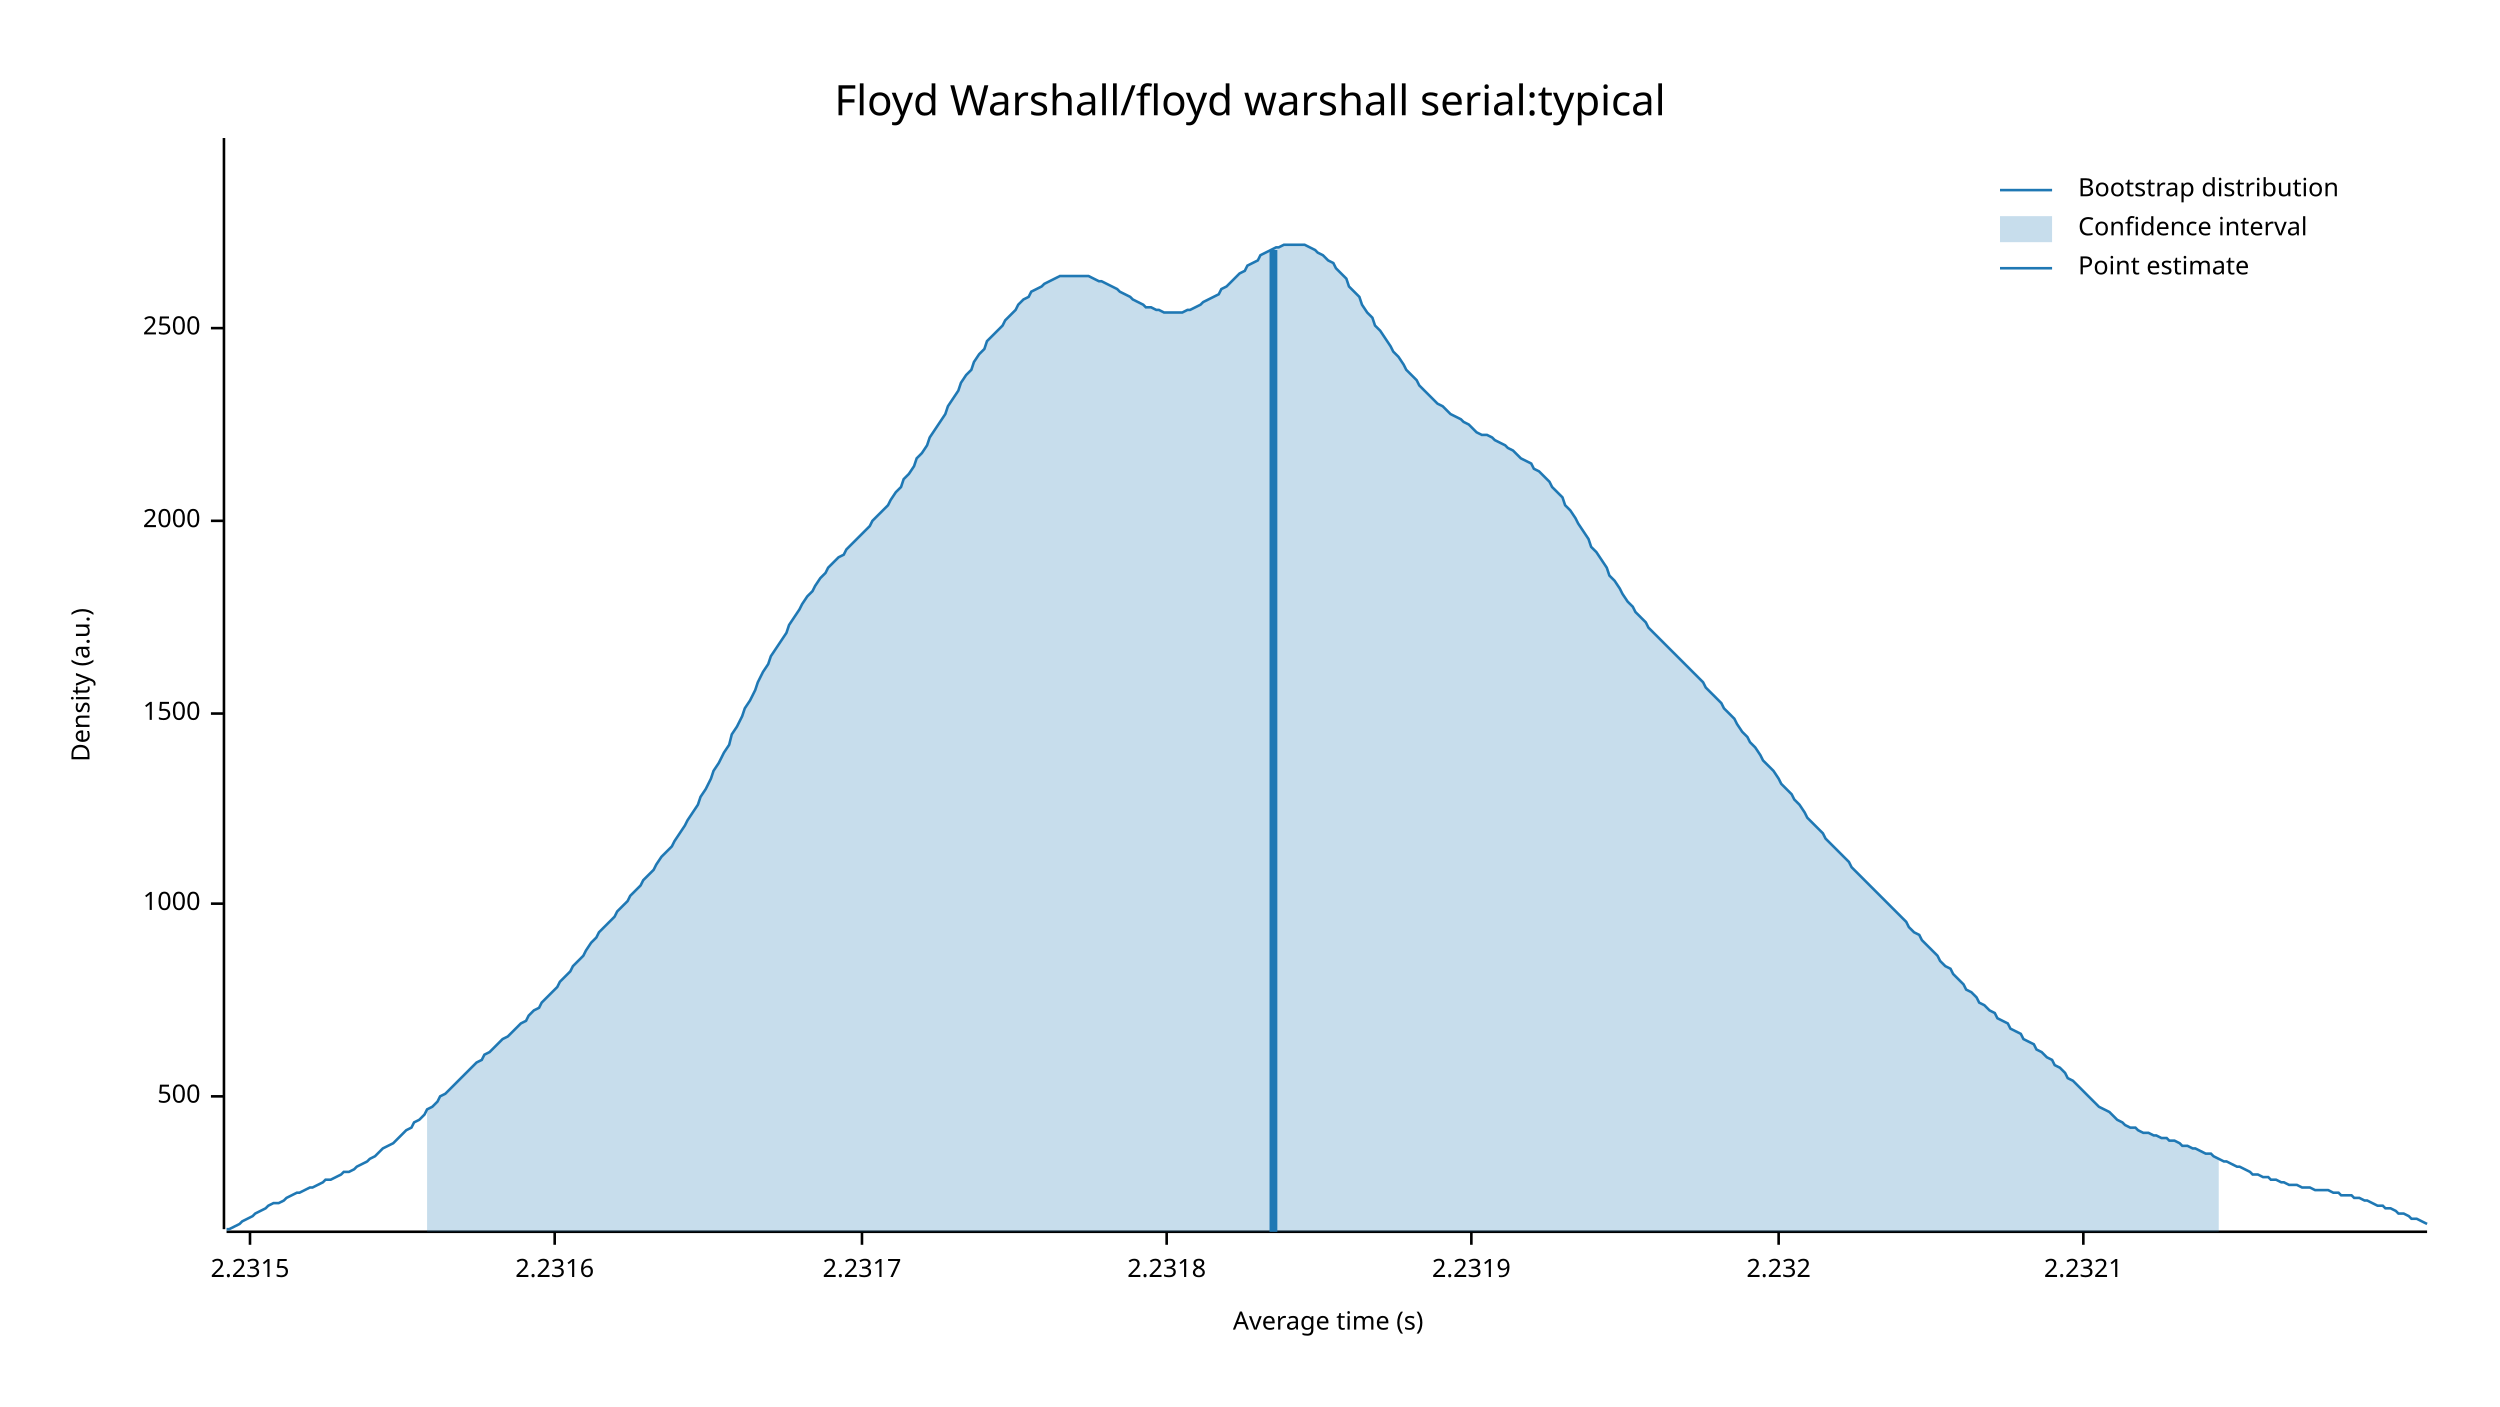
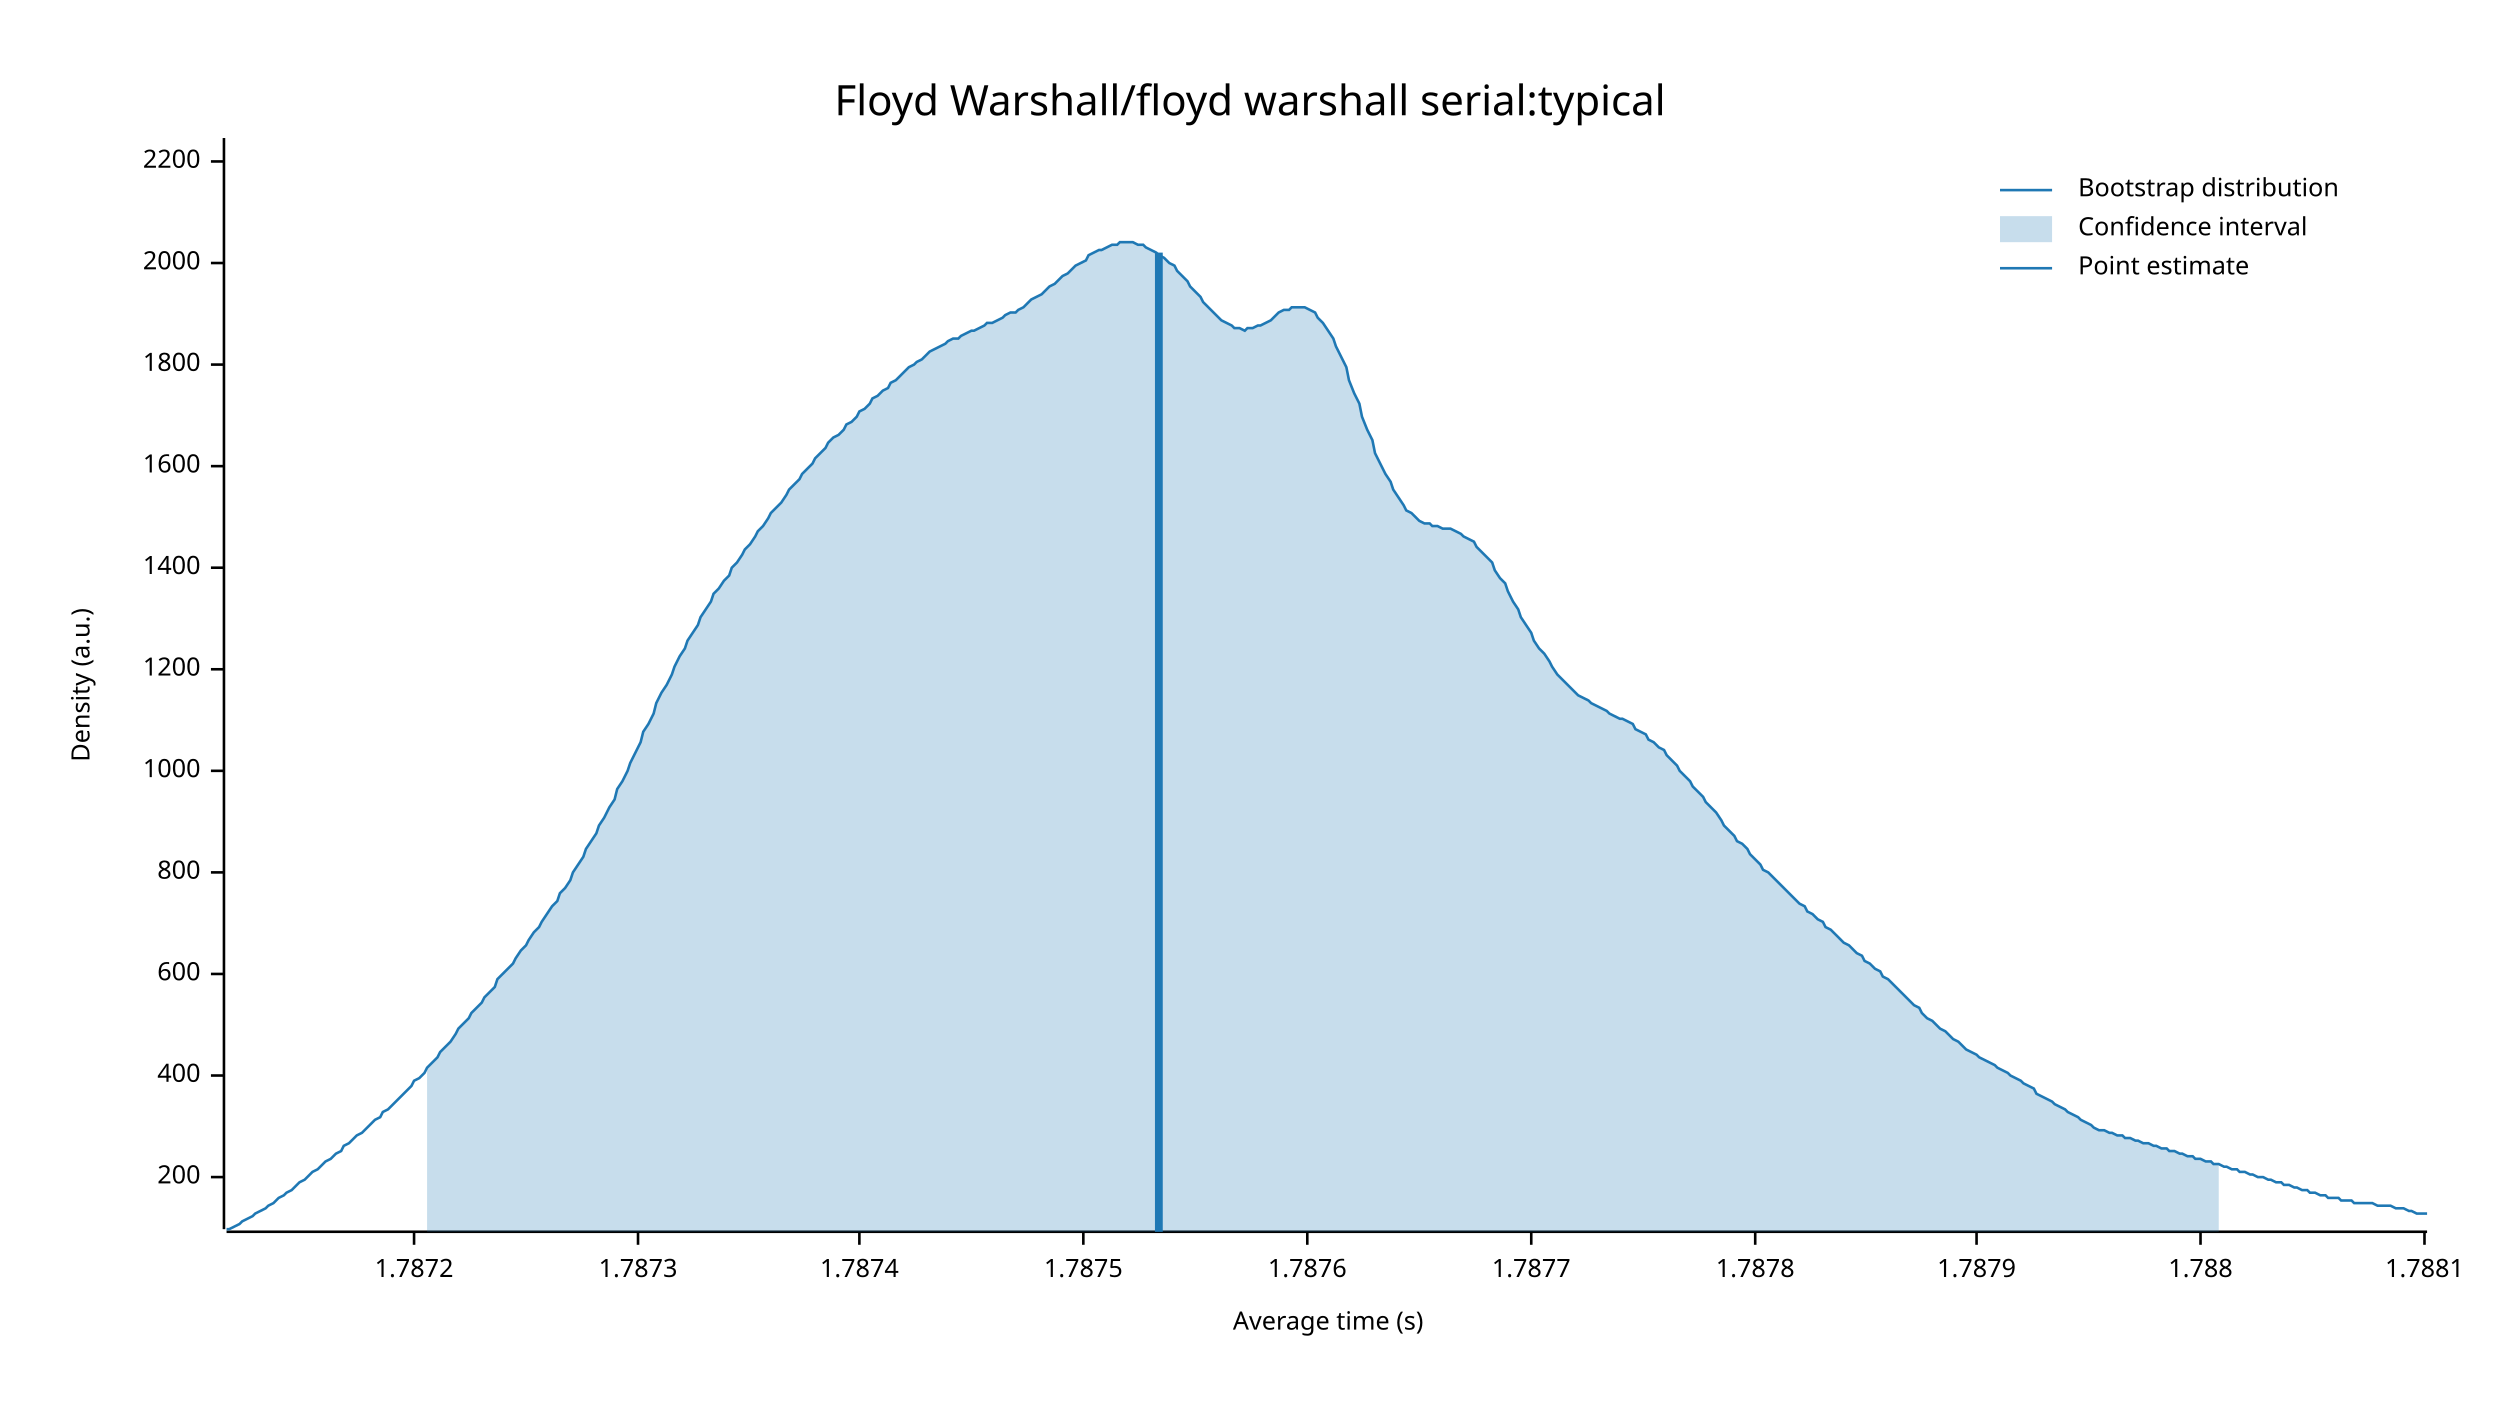
<svg xmlns="http://www.w3.org/2000/svg" width="960" height="540" viewBox="0 0 960 540">
  <text x="480" y="32" dy="0.76em" text-anchor="middle" font-family="sans-serif" font-size="16.129" opacity="1" fill="#000000">
Floyd Warshall/floyd warshall serial:typical
</text>
  <text x="27" y="263" dy="0.76em" text-anchor="middle" font-family="sans-serif" font-size="9.677" opacity="1" fill="#000000" transform="rotate(270, 27, 263)">
Density (a.u.)
</text>
  <text x="510" y="513" dy="-0.5ex" text-anchor="middle" font-family="sans-serif" font-size="9.677" opacity="1" fill="#000000">
Average time (s)
</text>
  <polyline fill="none" opacity="1" stroke="#000000" stroke-width="1" points="86,53 86,472 " />
-   <text x="77" y="421" dy="0.5ex" text-anchor="end" font-family="sans-serif" font-size="9.677" opacity="1" fill="#000000">
- 500
+   <text x="77" y="452" dy="0.5ex" text-anchor="end" font-family="sans-serif" font-size="9.677" opacity="1" fill="#000000">
+ 200
</text>
-   <polyline fill="none" opacity="1" stroke="#000000" stroke-width="1" points="81,421 86,421 " />
-   <text x="77" y="347" dy="0.5ex" text-anchor="end" font-family="sans-serif" font-size="9.677" opacity="1" fill="#000000">
+   <polyline fill="none" opacity="1" stroke="#000000" stroke-width="1" points="81,452 86,452 " />
+   <text x="77" y="413" dy="0.5ex" text-anchor="end" font-family="sans-serif" font-size="9.677" opacity="1" fill="#000000">
+ 400
+ </text>
+   <polyline fill="none" opacity="1" stroke="#000000" stroke-width="1" points="81,413 86,413 " />
+   <text x="77" y="374" dy="0.5ex" text-anchor="end" font-family="sans-serif" font-size="9.677" opacity="1" fill="#000000">
+ 600
+ </text>
+   <polyline fill="none" opacity="1" stroke="#000000" stroke-width="1" points="81,374 86,374 " />
+   <text x="77" y="335" dy="0.5ex" text-anchor="end" font-family="sans-serif" font-size="9.677" opacity="1" fill="#000000">
+ 800
+ </text>
+   <polyline fill="none" opacity="1" stroke="#000000" stroke-width="1" points="81,335 86,335 " />
+   <text x="77" y="296" dy="0.5ex" text-anchor="end" font-family="sans-serif" font-size="9.677" opacity="1" fill="#000000">
1000
</text>
-   <polyline fill="none" opacity="1" stroke="#000000" stroke-width="1" points="81,347 86,347 " />
-   <text x="77" y="274" dy="0.5ex" text-anchor="end" font-family="sans-serif" font-size="9.677" opacity="1" fill="#000000">
- 1500
+   <polyline fill="none" opacity="1" stroke="#000000" stroke-width="1" points="81,296 86,296 " />
+   <text x="77" y="257" dy="0.5ex" text-anchor="end" font-family="sans-serif" font-size="9.677" opacity="1" fill="#000000">
+ 1200
</text>
-   <polyline fill="none" opacity="1" stroke="#000000" stroke-width="1" points="81,274 86,274 " />
-   <text x="77" y="200" dy="0.5ex" text-anchor="end" font-family="sans-serif" font-size="9.677" opacity="1" fill="#000000">
+   <polyline fill="none" opacity="1" stroke="#000000" stroke-width="1" points="81,257 86,257 " />
+   <text x="77" y="218" dy="0.5ex" text-anchor="end" font-family="sans-serif" font-size="9.677" opacity="1" fill="#000000">
+ 1400
+ </text>
+   <polyline fill="none" opacity="1" stroke="#000000" stroke-width="1" points="81,218 86,218 " />
+   <text x="77" y="179" dy="0.5ex" text-anchor="end" font-family="sans-serif" font-size="9.677" opacity="1" fill="#000000">
+ 1600
+ </text>
+   <polyline fill="none" opacity="1" stroke="#000000" stroke-width="1" points="81,179 86,179 " />
+   <text x="77" y="140" dy="0.5ex" text-anchor="end" font-family="sans-serif" font-size="9.677" opacity="1" fill="#000000">
+ 1800
+ </text>
+   <polyline fill="none" opacity="1" stroke="#000000" stroke-width="1" points="81,140 86,140 " />
+   <text x="77" y="101" dy="0.5ex" text-anchor="end" font-family="sans-serif" font-size="9.677" opacity="1" fill="#000000">
2000
</text>
-   <polyline fill="none" opacity="1" stroke="#000000" stroke-width="1" points="81,200 86,200 " />
-   <text x="77" y="126" dy="0.5ex" text-anchor="end" font-family="sans-serif" font-size="9.677" opacity="1" fill="#000000">
- 2500
+   <polyline fill="none" opacity="1" stroke="#000000" stroke-width="1" points="81,101 86,101 " />
+   <text x="77" y="62" dy="0.5ex" text-anchor="end" font-family="sans-serif" font-size="9.677" opacity="1" fill="#000000">
+ 2200
</text>
-   <polyline fill="none" opacity="1" stroke="#000000" stroke-width="1" points="81,126 86,126 " />
+   <polyline fill="none" opacity="1" stroke="#000000" stroke-width="1" points="81,62 86,62 " />
  <polyline fill="none" opacity="1" stroke="#000000" stroke-width="1" points="87,473 932,473 " />
-   <text x="96" y="483" dy="0.76em" text-anchor="middle" font-family="sans-serif" font-size="9.677" opacity="1" fill="#000000">
- 2.2315
+   <text x="159" y="483" dy="0.76em" text-anchor="middle" font-family="sans-serif" font-size="9.677" opacity="1" fill="#000000">
+ 1.7872
</text>
-   <polyline fill="none" opacity="1" stroke="#000000" stroke-width="1" points="96,473 96,478 " />
-   <text x="213" y="483" dy="0.76em" text-anchor="middle" font-family="sans-serif" font-size="9.677" opacity="1" fill="#000000">
- 2.2316
+   <polyline fill="none" opacity="1" stroke="#000000" stroke-width="1" points="159,473 159,478 " />
+   <text x="245" y="483" dy="0.76em" text-anchor="middle" font-family="sans-serif" font-size="9.677" opacity="1" fill="#000000">
+ 1.7873
</text>
-   <polyline fill="none" opacity="1" stroke="#000000" stroke-width="1" points="213,473 213,478 " />
-   <text x="331" y="483" dy="0.76em" text-anchor="middle" font-family="sans-serif" font-size="9.677" opacity="1" fill="#000000">
- 2.2317
+   <polyline fill="none" opacity="1" stroke="#000000" stroke-width="1" points="245,473 245,478 " />
+   <text x="330" y="483" dy="0.76em" text-anchor="middle" font-family="sans-serif" font-size="9.677" opacity="1" fill="#000000">
+ 1.7874
</text>
-   <polyline fill="none" opacity="1" stroke="#000000" stroke-width="1" points="331,473 331,478 " />
-   <text x="448" y="483" dy="0.76em" text-anchor="middle" font-family="sans-serif" font-size="9.677" opacity="1" fill="#000000">
- 2.2318
+   <polyline fill="none" opacity="1" stroke="#000000" stroke-width="1" points="330,473 330,478 " />
+   <text x="416" y="483" dy="0.76em" text-anchor="middle" font-family="sans-serif" font-size="9.677" opacity="1" fill="#000000">
+ 1.7875
</text>
-   <polyline fill="none" opacity="1" stroke="#000000" stroke-width="1" points="448,473 448,478 " />
-   <text x="565" y="483" dy="0.76em" text-anchor="middle" font-family="sans-serif" font-size="9.677" opacity="1" fill="#000000">
- 2.2319
+   <polyline fill="none" opacity="1" stroke="#000000" stroke-width="1" points="416,473 416,478 " />
+   <text x="502" y="483" dy="0.76em" text-anchor="middle" font-family="sans-serif" font-size="9.677" opacity="1" fill="#000000">
+ 1.7876
</text>
-   <polyline fill="none" opacity="1" stroke="#000000" stroke-width="1" points="565,473 565,478 " />
-   <text x="683" y="483" dy="0.76em" text-anchor="middle" font-family="sans-serif" font-size="9.677" opacity="1" fill="#000000">
- 2.232
+   <polyline fill="none" opacity="1" stroke="#000000" stroke-width="1" points="502,473 502,478 " />
+   <text x="588" y="483" dy="0.76em" text-anchor="middle" font-family="sans-serif" font-size="9.677" opacity="1" fill="#000000">
+ 1.7877
</text>
-   <polyline fill="none" opacity="1" stroke="#000000" stroke-width="1" points="683,473 683,478 " />
-   <text x="800" y="483" dy="0.76em" text-anchor="middle" font-family="sans-serif" font-size="9.677" opacity="1" fill="#000000">
- 2.2321
+   <polyline fill="none" opacity="1" stroke="#000000" stroke-width="1" points="588,473 588,478 " />
+   <text x="674" y="483" dy="0.76em" text-anchor="middle" font-family="sans-serif" font-size="9.677" opacity="1" fill="#000000">
+ 1.7878
</text>
-   <polyline fill="none" opacity="1" stroke="#000000" stroke-width="1" points="800,473 800,478 " />
-   <polyline fill="none" opacity="1" stroke="#1F78B4" stroke-width="1" points="87,472 88,472 90,471 92,470 93,469 95,468 97,467 98,466 100,465 102,464 103,463 105,462 107,462 109,461 110,460 112,459 114,458 115,458 117,457 119,456 120,456 122,455 124,454 125,453 127,453 129,452 131,451 132,450 134,450 136,449 137,448 139,447 141,446 142,445 144,444 146,442 147,441 149,440 151,439 153,437 154,436 156,434 158,433 159,431 161,430 163,428 164,426 166,425 168,423 169,421 171,420 173,418 175,416 176,415 178,413 180,411 181,410 183,408 185,407 186,405 188,404 190,402 191,401 193,399 195,398 197,396 198,395 200,393 202,392 203,390 205,388 207,387 208,385 210,383 212,381 214,379 215,377 217,375 219,373 220,371 222,369 224,367 225,365 227,362 229,360 230,358 232,356 234,354 236,352 237,350 239,348 241,346 242,344 244,342 246,340 247,338 249,336 251,334 252,332 254,329 256,327 258,325 259,323 261,320 263,317 264,315 266,312 268,309 269,306 271,303 273,299 274,296 276,293 278,289 280,286 281,282 283,279 285,275 286,272 288,269 290,265 291,262 293,258 295,255 296,252 298,249 300,246 302,243 303,240 305,237 307,234 308,232 310,229 312,227 313,225 315,222 317,220 318,218 320,216 322,214 324,213 325,211 327,209 329,207 330,206 332,204 334,202 335,200 337,198 339,196 341,194 342,192 344,189 346,187 347,184 349,182 351,179 352,176 354,174 356,171 357,168 359,165 361,162 363,159 364,156 366,153 368,150 369,147 371,144 373,142 374,139 376,136 378,134 379,131 381,129 383,127 385,125 386,123 388,121 390,119 391,117 393,115 395,114 396,112 398,111 400,110 401,109 403,108 405,107 407,106 408,106 410,106 412,106 413,106 415,106 417,106 418,106 420,107 422,108 423,108 425,109 427,110 429,111 430,112 432,113 434,114 435,115 437,116 439,117 440,118 442,118 444,119 445,119 447,120 449,120 451,120 452,120 454,120 456,119 457,119 459,118 461,117 462,116 464,115 466,114 468,113 469,111 471,110 473,108 474,107 476,105 478,104 479,102 481,101 483,100 484,98 486,97 488,96 490,95 491,95 493,94 495,94 496,94 498,94 500,94 501,94 503,95 505,96 506,97 508,98 510,100 512,101 513,103 515,105 517,107 518,110 520,112 522,114 523,117 525,120 527,122 528,125 530,127 532,130 534,133 535,135 537,137 539,140 540,142 542,144 544,146 545,148 547,150 549,152 550,153 552,155 554,156 556,158 557,159 559,160 561,161 562,162 564,163 566,165 567,166 569,167 571,167 573,168 574,169 576,170 578,171 579,172 581,173 583,175 584,176 586,177 588,178 589,180 591,181 593,183 595,185 596,187 598,189 600,191 601,194 603,196 605,199 606,201 608,204 610,207 611,210 613,212 615,215 617,218 618,221 620,223 622,226 623,228 625,231 627,233 628,235 630,237 632,239 633,241 635,243 637,245 639,247 640,248 642,250 644,252 645,253 647,255 649,257 650,258 652,260 654,262 655,264 657,266 659,268 661,270 662,272 664,274 666,276 667,278 669,281 671,283 672,285 674,287 676,290 677,292 679,294 681,296 683,299 684,301 686,303 688,305 689,307 691,309 693,312 694,314 696,316 698,318 700,320 701,322 703,324 705,326 706,327 708,329 710,331 711,333 713,335 715,337 716,338 718,340 720,342 722,344 723,345 725,347 727,349 728,350 730,352 732,354 733,356 735,358 737,359 738,361 740,363 742,365 744,367 745,369 747,371 749,372 750,374 752,376 754,378 755,380 757,381 759,383 760,385 762,386 764,388 766,389 767,391 769,392 771,393 772,395 774,396 776,397 777,399 779,400 781,401 782,403 784,404 786,406 788,407 789,409 791,410 793,412 794,414 796,415 798,417 799,418 801,420 803,422 804,423 806,425 808,426 810,427 811,428 813,430 815,431 816,432 818,433 820,433 821,434 823,435 825,435 827,436 828,436 830,437 832,437 833,438 835,438 837,439 838,440 840,440 842,441 843,441 845,442 847,443 849,443 850,444 852,445 854,446 855,446 857,447 859,448 860,448 862,449 864,450 865,451 867,451 869,452 871,452 872,453 874,453 876,454 877,454 879,455 881,455 882,455 884,456 886,456 887,456 889,457 891,457 893,457 894,457 896,458 898,458 899,459 901,459 903,459 904,460 906,460 908,461 909,461 911,462 913,463 915,463 916,464 918,464 920,465 921,466 923,466 925,467 926,468 928,468 930,469 932,470 " />
-   <polygon opacity="0.25" fill="#1F78B4" points="164,426 166,425 168,423 169,421 171,420 173,418 175,416 176,415 178,413 180,411 181,410 183,408 185,407 186,405 188,404 190,402 191,401 193,399 195,398 197,396 198,395 200,393 202,392 203,390 205,388 207,387 208,385 210,383 212,381 214,379 215,377 217,375 219,373 220,371 222,369 224,367 225,365 227,362 229,360 230,358 232,356 234,354 236,352 237,350 239,348 241,346 242,344 244,342 246,340 247,338 249,336 251,334 252,332 254,329 256,327 258,325 259,323 261,320 263,317 264,315 266,312 268,309 269,306 271,303 273,299 274,296 276,293 278,289 280,286 281,282 283,279 285,275 286,272 288,269 290,265 291,262 293,258 295,255 296,252 298,249 300,246 302,243 303,240 305,237 307,234 308,232 310,229 312,227 313,225 315,222 317,220 318,218 320,216 322,214 324,213 325,211 327,209 329,207 330,206 332,204 334,202 335,200 337,198 339,196 341,194 342,192 344,189 346,187 347,184 349,182 351,179 352,176 354,174 356,171 357,168 359,165 361,162 363,159 364,156 366,153 368,150 369,147 371,144 373,142 374,139 376,136 378,134 379,131 381,129 383,127 385,125 386,123 388,121 390,119 391,117 393,115 395,114 396,112 398,111 400,110 401,109 403,108 405,107 407,106 408,106 410,106 412,106 413,106 415,106 417,106 418,106 420,107 422,108 423,108 425,109 427,110 429,111 430,112 432,113 434,114 435,115 437,116 439,117 440,118 442,118 444,119 445,119 447,120 449,120 451,120 452,120 454,120 456,119 457,119 459,118 461,117 462,116 464,115 466,114 468,113 469,111 471,110 473,108 474,107 476,105 478,104 479,102 481,101 483,100 484,98 486,97 488,96 490,95 491,95 493,94 495,94 496,94 498,94 500,94 501,94 503,95 505,96 506,97 508,98 510,100 512,101 513,103 515,105 517,107 518,110 520,112 522,114 523,117 525,120 527,122 528,125 530,127 532,130 534,133 535,135 537,137 539,140 540,142 542,144 544,146 545,148 547,150 549,152 550,153 552,155 554,156 556,158 557,159 559,160 561,161 562,162 564,163 566,165 567,166 569,167 571,167 573,168 574,169 576,170 578,171 579,172 581,173 583,175 584,176 586,177 588,178 589,180 591,181 593,183 595,185 596,187 598,189 600,191 601,194 603,196 605,199 606,201 608,204 610,207 611,210 613,212 615,215 617,218 618,221 620,223 622,226 623,228 625,231 627,233 628,235 630,237 632,239 633,241 635,243 637,245 639,247 640,248 642,250 644,252 645,253 647,255 649,257 650,258 652,260 654,262 655,264 657,266 659,268 661,270 662,272 664,274 666,276 667,278 669,281 671,283 672,285 674,287 676,290 677,292 679,294 681,296 683,299 684,301 686,303 688,305 689,307 691,309 693,312 694,314 696,316 698,318 700,320 701,322 703,324 705,326 706,327 708,329 710,331 711,333 713,335 715,337 716,338 718,340 720,342 722,344 723,345 725,347 727,349 728,350 730,352 732,354 733,356 735,358 737,359 738,361 740,363 742,365 744,367 745,369 747,371 749,372 750,374 752,376 754,378 755,380 757,381 759,383 760,385 762,386 764,388 766,389 767,391 769,392 771,393 772,395 774,396 776,397 777,399 779,400 781,401 782,403 784,404 786,406 788,407 789,409 791,410 793,412 794,414 796,415 798,417 799,418 801,420 803,422 804,423 806,425 808,426 810,427 811,428 813,430 815,431 816,432 818,433 820,433 821,434 823,435 825,435 827,436 828,436 830,437 832,437 833,438 835,438 837,439 838,440 840,440 842,441 843,441 845,442 847,443 849,443 850,444 852,445 852,473 164,473 " />
-   <polyline fill="none" opacity="1" stroke="#1F78B4" stroke-width="3" points="489,473 489,96 " />
+   <polyline fill="none" opacity="1" stroke="#000000" stroke-width="1" points="674,473 674,478 " />
+   <text x="759" y="483" dy="0.76em" text-anchor="middle" font-family="sans-serif" font-size="9.677" opacity="1" fill="#000000">
+ 1.7879
+ </text>
+   <polyline fill="none" opacity="1" stroke="#000000" stroke-width="1" points="759,473 759,478 " />
+   <text x="845" y="483" dy="0.76em" text-anchor="middle" font-family="sans-serif" font-size="9.677" opacity="1" fill="#000000">
+ 1.788
+ </text>
+   <polyline fill="none" opacity="1" stroke="#000000" stroke-width="1" points="845,473 845,478 " />
+   <text x="931" y="483" dy="0.76em" text-anchor="middle" font-family="sans-serif" font-size="9.677" opacity="1" fill="#000000">
+ 1.7881
+ </text>
+   <polyline fill="none" opacity="1" stroke="#000000" stroke-width="1" points="931,473 931,478 " />
+   <polyline fill="none" opacity="1" stroke="#1F78B4" stroke-width="1" points="87,472 88,472 90,471 92,470 93,469 95,468 97,467 98,466 100,465 102,464 103,463 105,462 107,460 109,459 110,458 112,457 114,455 115,454 117,453 119,451 120,450 122,449 124,447 125,446 127,445 129,443 131,442 132,440 134,439 136,437 137,436 139,435 141,433 142,432 144,430 146,429 147,427 149,426 151,424 153,422 154,421 156,419 158,417 159,415 161,414 163,412 164,410 166,408 168,406 169,404 171,402 173,400 175,397 176,395 178,393 180,391 181,389 183,387 185,385 186,383 188,381 190,379 191,376 193,374 195,372 197,370 198,368 200,365 202,363 203,361 205,358 207,356 208,354 210,351 212,348 214,346 215,343 217,341 219,338 220,335 222,332 224,329 225,326 227,323 229,320 230,317 232,314 234,310 236,307 237,303 239,300 241,296 242,293 244,289 246,285 247,281 249,278 251,274 252,270 254,266 256,263 258,259 259,256 261,252 263,249 264,246 266,243 268,240 269,237 271,234 273,231 274,228 276,226 278,223 280,221 281,218 283,216 285,213 286,211 288,209 290,206 291,204 293,202 295,199 296,197 298,195 300,193 302,190 303,188 305,186 307,184 308,182 310,180 312,178 313,176 315,174 317,172 318,170 320,168 322,167 324,165 325,163 327,162 329,160 330,158 332,157 334,155 335,153 337,152 339,150 341,149 342,147 344,146 346,144 347,143 349,141 351,140 352,139 354,138 356,136 357,135 359,134 361,133 363,132 364,131 366,130 368,130 369,129 371,128 373,127 374,127 376,126 378,125 379,124 381,124 383,123 385,122 386,121 388,120 390,120 391,119 393,118 395,116 396,115 398,114 400,113 401,112 403,110 405,109 407,107 408,106 410,105 412,103 413,102 415,101 417,100 418,98 420,97 422,96 423,96 425,95 427,94 429,94 430,93 432,93 434,93 435,93 437,94 439,94 440,95 442,96 444,97 445,98 447,99 449,101 451,102 452,104 454,106 456,108 457,110 459,112 461,114 462,116 464,118 466,120 468,122 469,123 471,124 473,125 474,126 476,126 478,127 479,126 481,126 483,125 484,125 486,124 488,123 490,121 491,120 493,119 495,119 496,118 498,118 500,118 501,118 503,119 505,120 506,122 508,124 510,127 512,130 513,133 515,137 517,141 518,146 520,151 522,155 523,160 525,165 527,169 528,174 530,178 532,182 534,185 535,188 537,191 539,194 540,196 542,197 544,199 545,200 547,201 549,201 550,202 552,202 554,203 556,203 557,203 559,204 561,205 562,206 564,207 566,208 567,210 569,212 571,214 573,216 574,219 576,222 578,224 579,227 581,231 583,234 584,237 586,240 588,243 589,246 591,249 593,251 595,254 596,256 598,259 600,261 601,262 603,264 605,266 606,267 608,268 610,269 611,270 613,271 615,272 617,273 618,274 620,275 622,276 623,276 625,277 627,278 628,280 630,281 632,282 633,284 635,285 637,287 639,288 640,290 642,292 644,294 645,296 647,298 649,300 650,302 652,304 654,306 655,308 657,310 659,312 661,315 662,317 664,319 666,321 667,323 669,324 671,326 672,328 674,330 676,332 677,334 679,335 681,337 683,339 684,340 686,342 688,344 689,345 691,347 693,348 694,350 696,351 698,353 700,354 701,356 703,357 705,359 706,360 708,362 710,363 711,364 713,366 715,367 716,369 718,370 720,372 722,373 723,375 725,376 727,378 728,379 730,381 732,383 733,384 735,386 737,387 738,389 740,391 742,392 744,394 745,395 747,396 749,398 750,399 752,400 754,402 755,403 757,404 759,405 760,406 762,407 764,408 766,409 767,410 769,411 771,412 772,413 774,414 776,415 777,416 779,417 781,418 782,420 784,421 786,422 788,423 789,424 791,425 793,426 794,427 796,428 798,429 799,430 801,431 803,432 804,433 806,434 808,434 810,435 811,435 813,436 815,436 816,437 818,437 820,438 821,438 823,439 825,439 827,440 828,440 830,441 832,441 833,442 835,442 837,443 838,443 840,444 842,444 843,445 845,445 847,446 849,446 850,447 852,447 854,448 855,448 857,449 859,449 860,450 862,450 864,451 865,451 867,452 869,452 871,453 872,453 874,454 876,454 877,455 879,455 881,456 882,456 884,457 886,457 887,458 889,458 891,459 893,459 894,460 896,460 898,460 899,461 901,461 903,461 904,462 906,462 908,462 909,462 911,462 913,463 915,463 916,463 918,463 920,464 921,464 923,464 925,465 926,465 928,466 930,466 932,466 " />
+   <polygon opacity="0.25" fill="#1F78B4" points="164,410 166,408 168,406 169,404 171,402 173,400 175,397 176,395 178,393 180,391 181,389 183,387 185,385 186,383 188,381 190,379 191,376 193,374 195,372 197,370 198,368 200,365 202,363 203,361 205,358 207,356 208,354 210,351 212,348 214,346 215,343 217,341 219,338 220,335 222,332 224,329 225,326 227,323 229,320 230,317 232,314 234,310 236,307 237,303 239,300 241,296 242,293 244,289 246,285 247,281 249,278 251,274 252,270 254,266 256,263 258,259 259,256 261,252 263,249 264,246 266,243 268,240 269,237 271,234 273,231 274,228 276,226 278,223 280,221 281,218 283,216 285,213 286,211 288,209 290,206 291,204 293,202 295,199 296,197 298,195 300,193 302,190 303,188 305,186 307,184 308,182 310,180 312,178 313,176 315,174 317,172 318,170 320,168 322,167 324,165 325,163 327,162 329,160 330,158 332,157 334,155 335,153 337,152 339,150 341,149 342,147 344,146 346,144 347,143 349,141 351,140 352,139 354,138 356,136 357,135 359,134 361,133 363,132 364,131 366,130 368,130 369,129 371,128 373,127 374,127 376,126 378,125 379,124 381,124 383,123 385,122 386,121 388,120 390,120 391,119 393,118 395,116 396,115 398,114 400,113 401,112 403,110 405,109 407,107 408,106 410,105 412,103 413,102 415,101 417,100 418,98 420,97 422,96 423,96 425,95 427,94 429,94 430,93 432,93 434,93 435,93 437,94 439,94 440,95 442,96 444,97 445,98 447,99 449,101 451,102 452,104 454,106 456,108 457,110 459,112 461,114 462,116 464,118 466,120 468,122 469,123 471,124 473,125 474,126 476,126 478,127 479,126 481,126 483,125 484,125 486,124 488,123 490,121 491,120 493,119 495,119 496,118 498,118 500,118 501,118 503,119 505,120 506,122 508,124 510,127 512,130 513,133 515,137 517,141 518,146 520,151 522,155 523,160 525,165 527,169 528,174 530,178 532,182 534,185 535,188 537,191 539,194 540,196 542,197 544,199 545,200 547,201 549,201 550,202 552,202 554,203 556,203 557,203 559,204 561,205 562,206 564,207 566,208 567,210 569,212 571,214 573,216 574,219 576,222 578,224 579,227 581,231 583,234 584,237 586,240 588,243 589,246 591,249 593,251 595,254 596,256 598,259 600,261 601,262 603,264 605,266 606,267 608,268 610,269 611,270 613,271 615,272 617,273 618,274 620,275 622,276 623,276 625,277 627,278 628,280 630,281 632,282 633,284 635,285 637,287 639,288 640,290 642,292 644,294 645,296 647,298 649,300 650,302 652,304 654,306 655,308 657,310 659,312 661,315 662,317 664,319 666,321 667,323 669,324 671,326 672,328 674,330 676,332 677,334 679,335 681,337 683,339 684,340 686,342 688,344 689,345 691,347 693,348 694,350 696,351 698,353 700,354 701,356 703,357 705,359 706,360 708,362 710,363 711,364 713,366 715,367 716,369 718,370 720,372 722,373 723,375 725,376 727,378 728,379 730,381 732,383 733,384 735,386 737,387 738,389 740,391 742,392 744,394 745,395 747,396 749,398 750,399 752,400 754,402 755,403 757,404 759,405 760,406 762,407 764,408 766,409 767,410 769,411 771,412 772,413 774,414 776,415 777,416 779,417 781,418 782,420 784,421 786,422 788,423 789,424 791,425 793,426 794,427 796,428 798,429 799,430 801,431 803,432 804,433 806,434 808,434 810,435 811,435 813,436 815,436 816,437 818,437 820,438 821,438 823,439 825,439 827,440 828,440 830,441 832,441 833,442 835,442 837,443 838,443 840,444 842,444 843,445 845,445 847,446 849,446 850,447 852,447 852,473 164,473 " />
+   <polyline fill="none" opacity="1" stroke="#1F78B4" stroke-width="3" points="445,473 445,97 " />
  <text x="798" y="68" dy="0.76em" text-anchor="start" font-family="sans-serif" font-size="9.677" opacity="1" fill="#000000">
Bootstrap distribution
</text>
  <text x="798" y="83" dy="0.76em" text-anchor="start" font-family="sans-serif" font-size="9.677" opacity="1" fill="#000000">
Confidence interval
</text>
  <text x="798" y="98" dy="0.76em" text-anchor="start" font-family="sans-serif" font-size="9.677" opacity="1" fill="#000000">
Point estimate
</text>
  <polyline fill="none" opacity="1" stroke="#1F78B4" stroke-width="1" points="768,73 788,73 " />
  <rect x="768" y="83" width="20" height="10" opacity="0.25" fill="#1F78B4" stroke="none" />
  <polyline fill="none" opacity="1" stroke="#1F78B4" stroke-width="1" points="768,103 788,103 " />
</svg>
